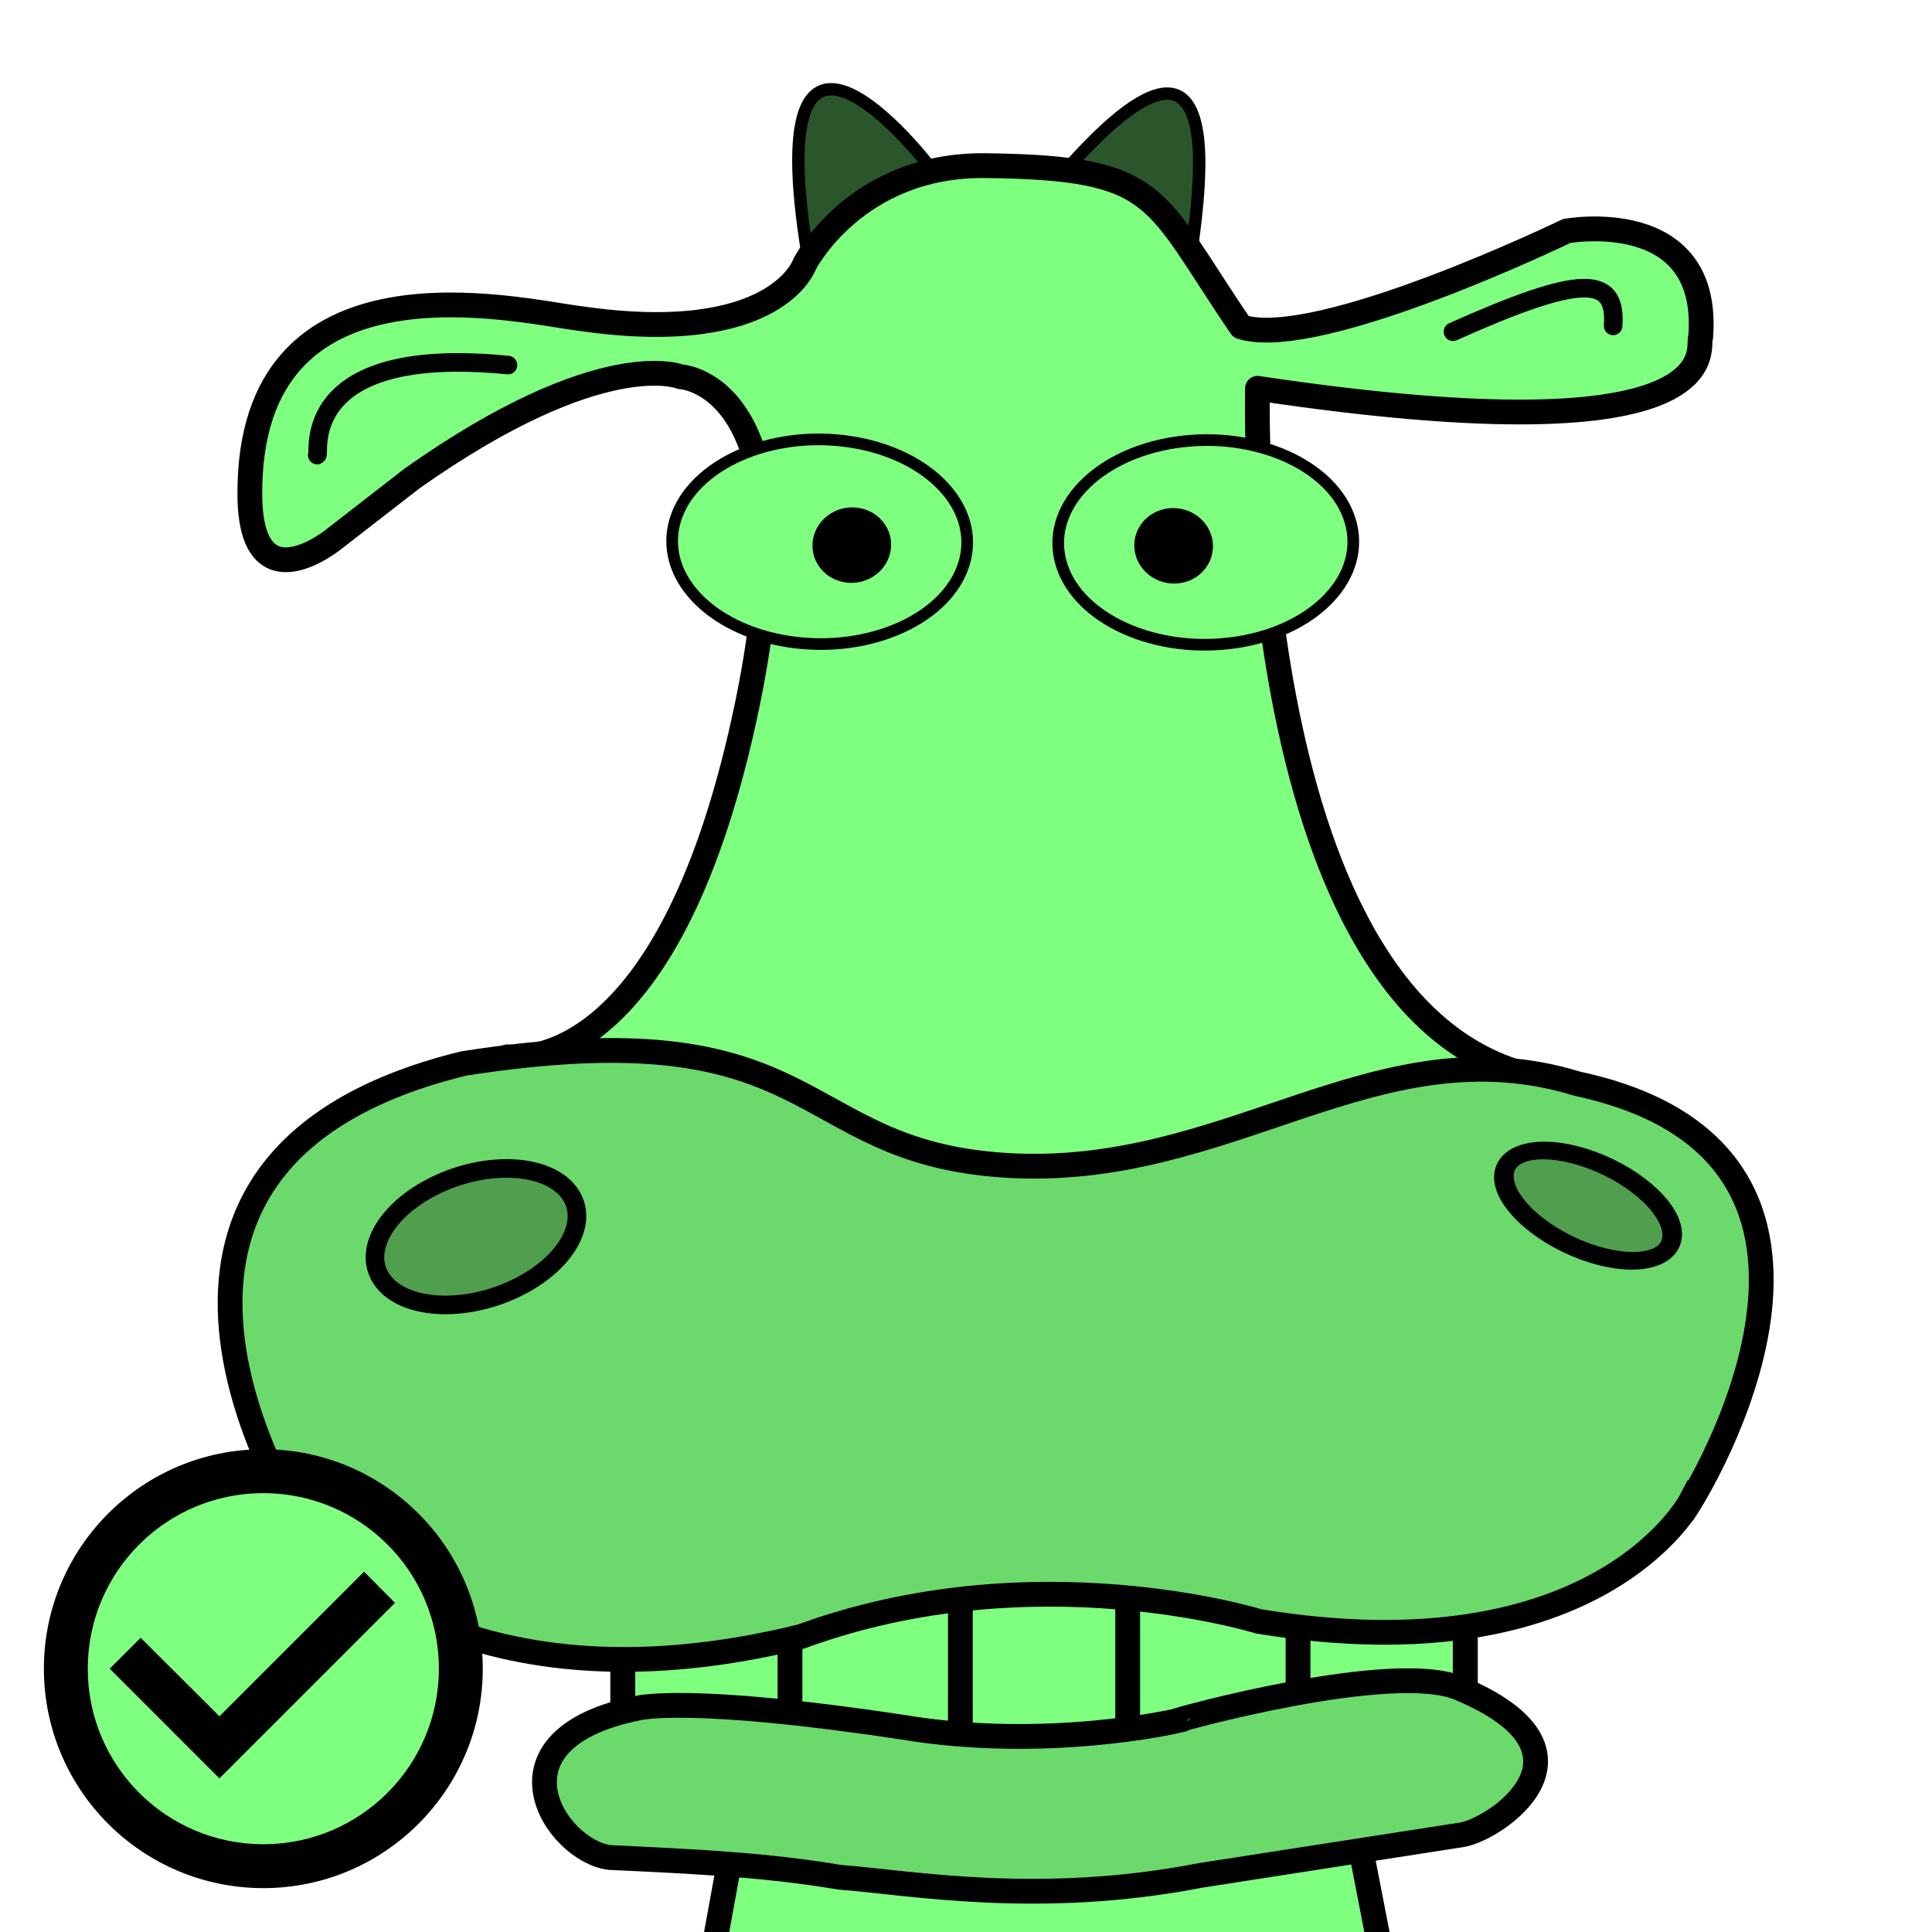
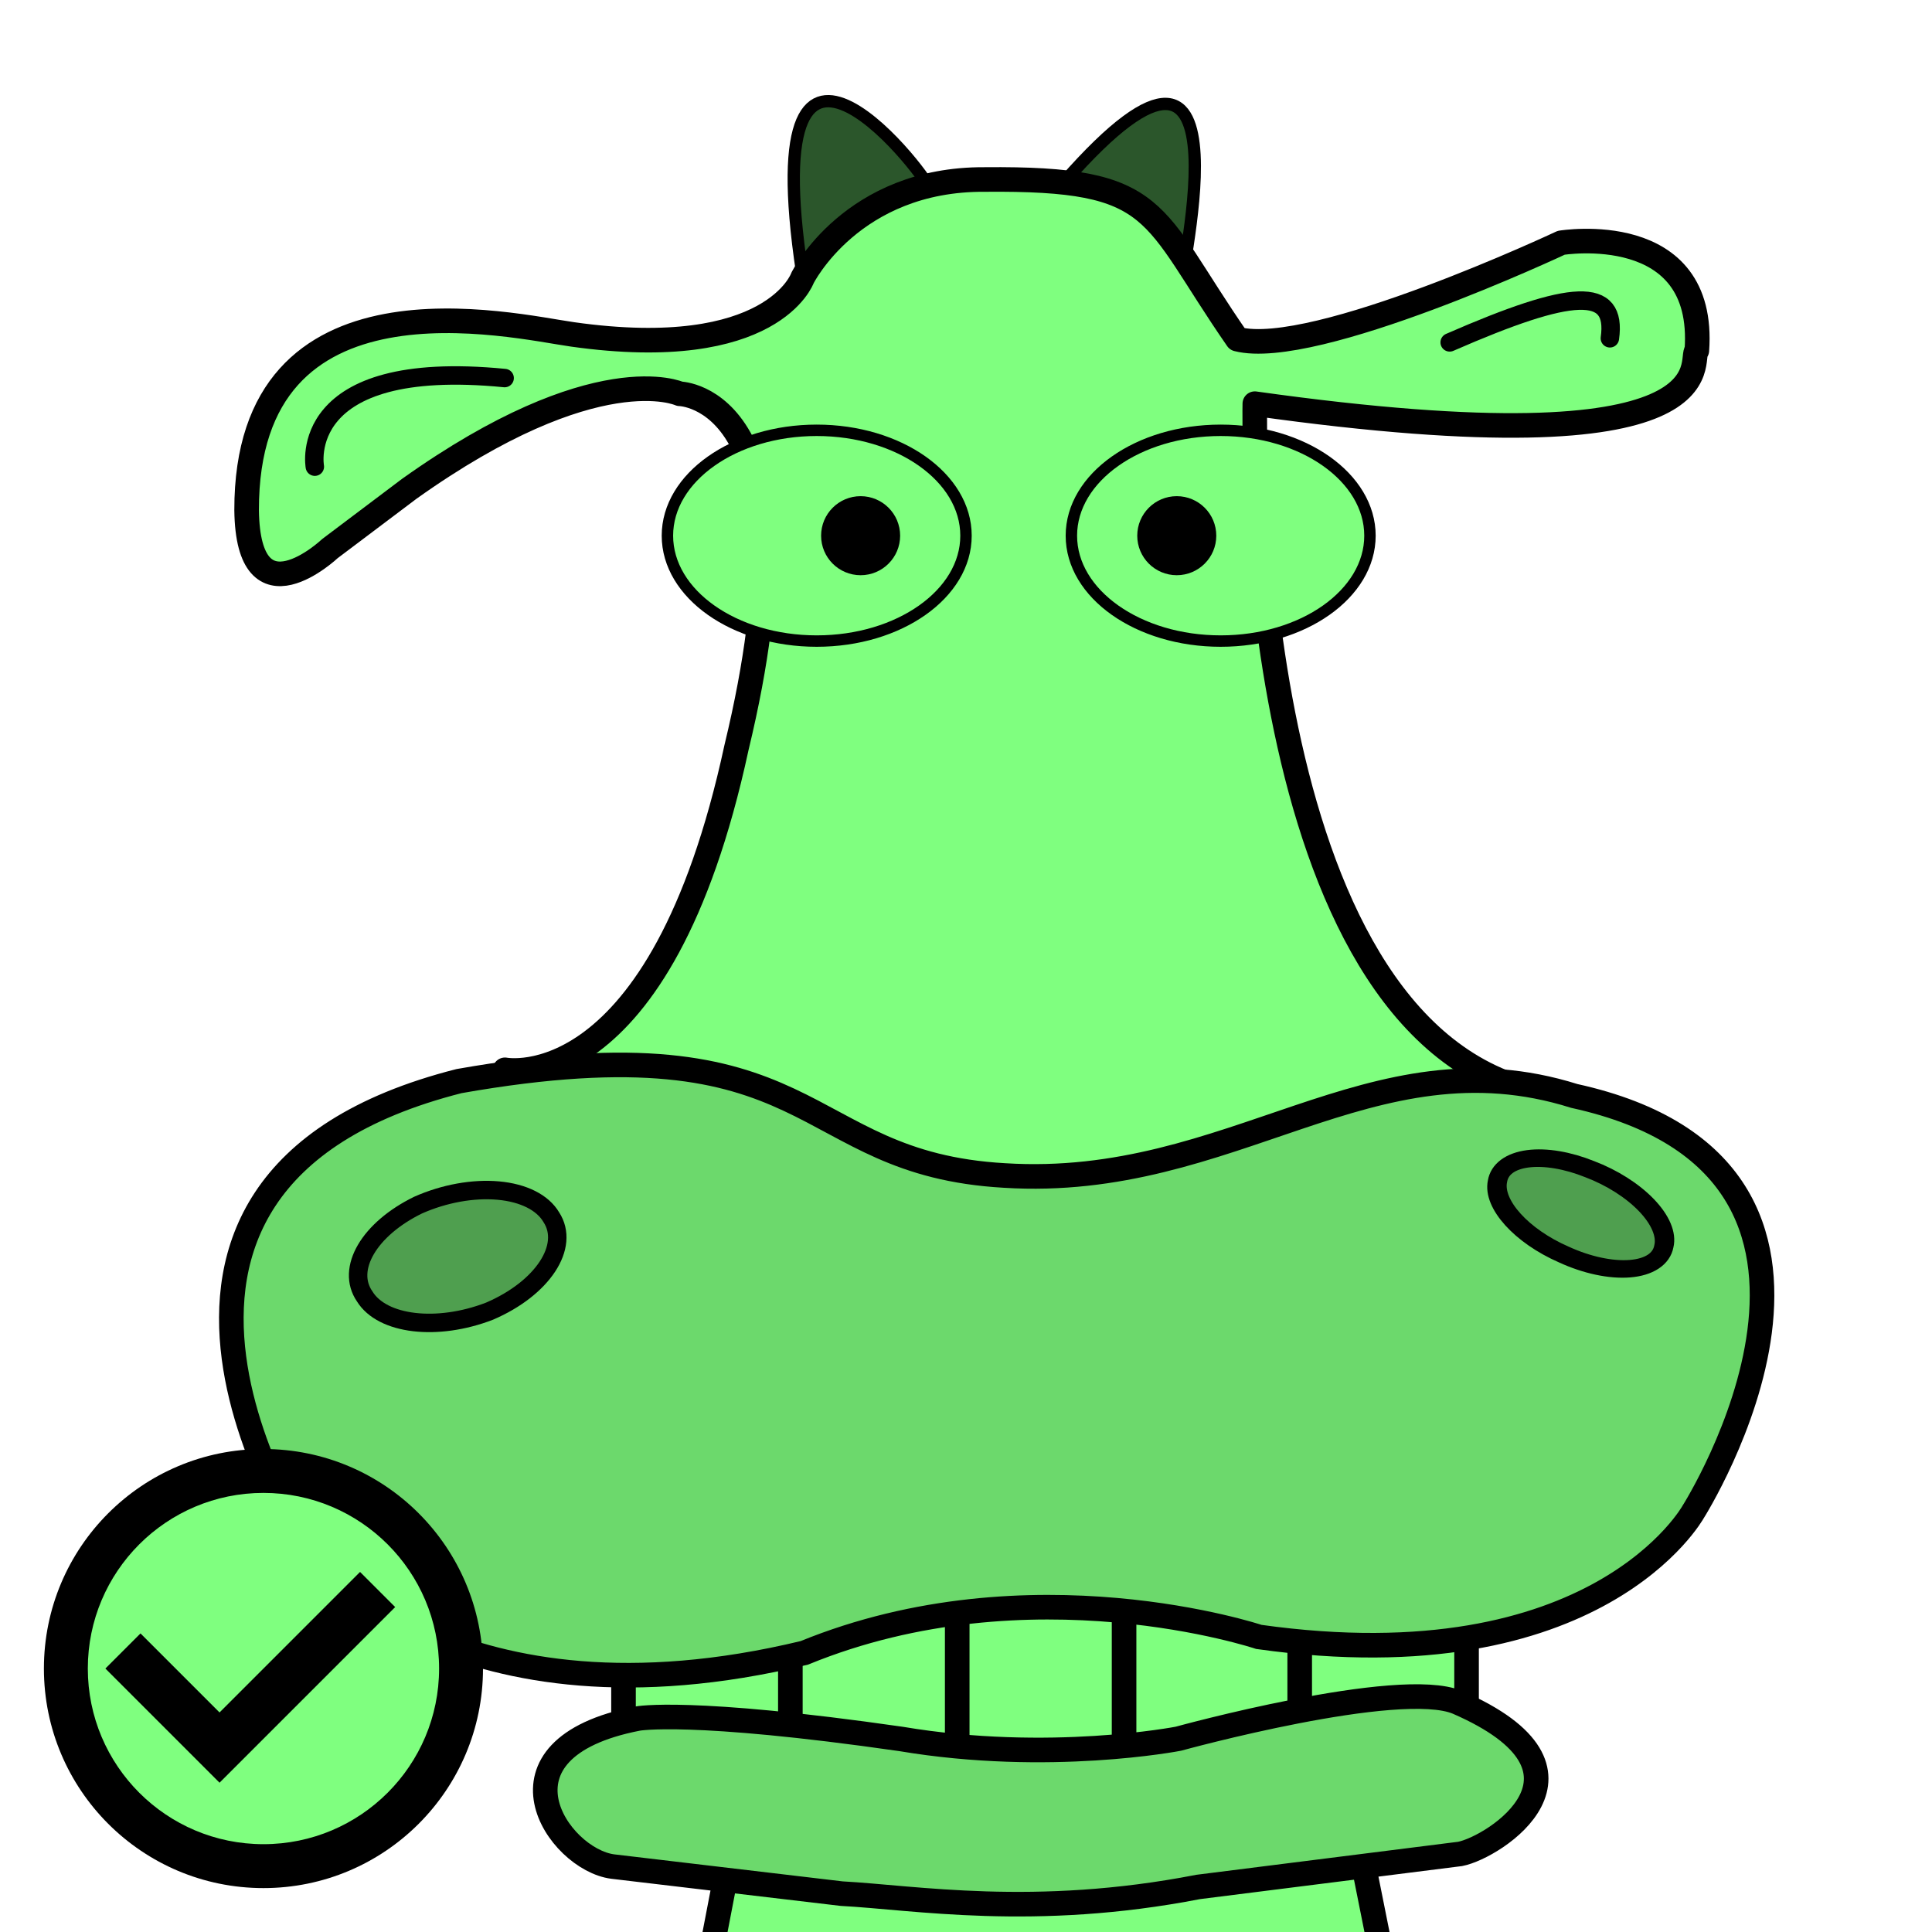
- <svg xmlns="http://www.w3.org/2000/svg" width="220mm" height="220mm" version="1.1" viewBox="0 0 220 220">
+ <svg xmlns="http://www.w3.org/2000/svg" width="220mm" height="220mm" viewBox="0 0 220 220">
  <defs>
-     <clipPath id="g">
-       <rect transform="rotate(26.627)" x="-3.5527e-15" y="77.018" width="220" height="220" stroke="#000" stroke-linecap="round" stroke-linejoin="round" stroke-width="2.822" />
+     <clipPath id="od">
+       <path stroke="#000" stroke-linecap="round" stroke-linejoin="round" stroke-width="2.8" d="m-35 69 197 98-98 197-197-98z" />
    </clipPath>
-     <clipPath id="f">
-       <rect transform="matrix(.94013 -.34082 .41756 .90865 0 0)" x="7.1054e-15" y="80.663" width="212.23" height="230.41" stroke="#000" stroke-linecap="round" stroke-linejoin="round" stroke-width="2.837" />
+     <clipPath id="oc">
+       <path stroke="#000" stroke-linecap="round" stroke-linejoin="round" stroke-width="2.8" d="M0 81h212v230H0z" transform="rotate(-20) skewX(5)" />
    </clipPath>
-     <clipPath id="n">
-       <rect transform="rotate(8.7043)" y="77.018" width="220" height="220" stroke="#000" stroke-linecap="round" stroke-linejoin="round" stroke-width="2.822" />
+     <clipPath id="ob">
+       <path stroke="#000" stroke-linecap="round" stroke-linejoin="round" stroke-width="2.8" d="m-12 76 218 33-33 218-218-33z" />
    </clipPath>
-     <clipPath id="m">
-       <rect transform="rotate(8.7043)" y="77.018" width="220" height="220" stroke="#000" stroke-linecap="round" stroke-linejoin="round" stroke-width="2.822" />
+     <clipPath id="oe">
+       <path stroke="#000" stroke-linecap="round" stroke-linejoin="round" stroke-width="2.8" d="m-12 76 218 33-33 218-218-33z" />
    </clipPath>
-     <clipPath id="a">
-       <rect y="77.018" width="220" height="220" stroke="#000" stroke-linecap="round" stroke-linejoin="round" stroke-width="2.822" />
+     <clipPath id="oa">
+       <path stroke="#000" stroke-linecap="round" stroke-linejoin="round" stroke-width="2.8" d="M0 77h220v220H0z" />
    </clipPath>
  </defs>
-   <g transform="translate(0,-77)">
-     <path transform="translate(2.1167)" d="m75.331 319.79 9.449-51.783h64.256l9.638 49.515z" clip-path="url(#a)" fill="#7fff7f" fill-rule="evenodd" stroke="#000" stroke-width="2.822" />
-     <rect x="70.917" y="256.44" width="95.938" height="23.266" fill="#7fff7f" stroke="#000" stroke-linecap="round" stroke-linejoin="round" stroke-width="2.84" />
-     <g fill="none" stroke="#000" stroke-width="2.822">
-       <path d="m89.958 255.02v26.106" />
-       <path d="m109.36 255.02v26.106" />
-       <path d="m128.41 255.02v26.106" />
-       <path d="m147.81 255.02v26.106" />
-     </g>
-     <g>
-       <g fill-rule="evenodd">
-         <path transform="matrix(.98107 -.19364 -.19364 -.98107 45.688 570.04)" d="m144.03 274.36c0 0.102 25.535 2.032 32.405-2.568 15.621-10.458 0.852-16.673-3.024-16.442l-30.026 1.222c-18.888 0.057-32.814 5.686-40.341 7.752-7.832 2.97-15.497 4.878-25.261 7.279-5.918 1.988-11.56 16.055 6.615 16.064 0.022-0.022 5.901 0.33 28.915-7.938 15.497-5.859 30.717-5.37 30.717-5.37z" clip-path="url(#a)" fill="#6cd96c" stroke="#000" stroke-width="2.822" />
-         <path transform="rotate(8.1534 111.85 205.66)" d="m79.262 113.58c-13.501-39.322 10.87-16.11 11.654-15.061z" clip-path="url(#a)" fill="#2b562b" stroke="#010000" stroke-width="1.411" />
-         <path transform="rotate(8.1534 111.85 205.66)" d="m105.59 96.43c19.087-29.26 14.805 11.605 15.891 9.289z" clip-path="url(#a)" fill="#2b562b" stroke="#000" stroke-width="1.411" />
-       </g>
-       <g stroke="#000" stroke-linecap="round">
-         <path transform="rotate(8.1534 111.85 205.66)" d="m57.145 205.1s17.626 0.724 21.101-40.169c3.474-40.892-12.562-39.289-12.562-39.289s-9.354-2.405-28.598 15.769l-7.751 8.018s-8.37 9.271-10.29-3.474c-4.251-28.221 27.17-25.119 34.344-25.257 22.693 0.047 24.455-9.755 24.455-9.755s4.131-12.117 18.843-14.032c19.895-2.589 19.166 0.731 31.371 14.053 9.071 1.512 35.152-16.064 35.152-16.064s15.875-5.292 16.82 9.827c-0.537 0.806 6.921 13.242-49.132 12.897 0 0 7.932 68.163 40.676 72.933l-58.316 44.399z" clip-path="url(#a)" fill="#7fff7f" stroke-linejoin="round" stroke-width="2.822" />
-         <path transform="rotate(-.5509 -1418.4 -3158)" d="m108.05 165.09a16.8 11.651 0 0 1-19.125-9.757 16.8 11.651 0 0 1 14.043-13.276 16.8 11.651 0 0 1 19.163 9.721 16.8 11.651 0 0 1-13.991 13.303" clip-path="url(#n)" fill="#7fff7f" stroke-width="1.327" />
-         <path transform="rotate(8.1534 111.85 205.66)" d="m124.57 140.37a3.867 3.678 0 0 1-4.402-3.08 3.867 3.678 0 0 1 3.232-4.191 3.867 3.678 0 0 1 4.411 3.069 3.867 3.678 0 0 1-3.22 4.2" clip-path="url(#a)" stroke-width="1.234" />
-       </g>
-     </g>
-     <path transform="rotate(8.1534 111.85 205.66)" d="m152.02 108.09c13.465-8.499 17.552-9.072 17.958-3.245" clip-path="url(#a)" fill="none" stroke="#000" stroke-linecap="round" stroke-width="2.117" />
-     <path transform="rotate(8.1534 111.85 205.66)" d="m46.04 127.11c-24.162 1.056-19.72 13.067-20.045 13.23" clip-path="url(#a)" fill="none" stroke="#000" stroke-linecap="round" stroke-width="2.117" />
-     <g stroke="#000">
-       <path transform="rotate(8.1534 111.85 205.66)" d="m197.72 236.02s18.976-42.496-19.511-45.169c-23.787-3.742-37.709 16.49-63.343 18.442-24.323 1.851-22.743-14.929-62.541-2.74-44.81 18.012-9.622 56.193-9.622 56.193s19.068 18.239 56.928 2.94c24.856-13.363 51.316-9.087 51.316-9.087 39.289 0.802 46.772-20.58 46.772-20.58z" clip-path="url(#a)" fill="#6cd96c" fill-rule="evenodd" stroke-width="2.822" />
-       <g stroke-linecap="round">
-         <path transform="matrix(.88932 .45729 -.55771 .83004 30.299 -13.784)" d="m255.42 139.85a10.312 4.997 0 0 1-11.739-4.184 10.312 4.997 0 0 1 8.62-5.694 10.312 4.997 0 0 1 11.762 4.169 10.312 4.997 0 0 1-8.588 5.705" clip-path="url(#f)" fill="#4f9f4f" stroke-width="2.124" />
-         <path transform="rotate(-18.474 -27.229 -100.05)" d="m-48.942 234.33a11.884 7.167 0 0 1-13.529-6.002 11.884 7.167 0 0 1 9.934-8.167 11.884 7.167 0 0 1 13.556 5.98 11.884 7.167 0 0 1-9.897 8.183" clip-path="url(#g)" fill="#4f9f4f" stroke-width="2.117" />
-         <path transform="matrix(-.99995 -.0096149 -.0096149 .99995 200.34 -13.861)" d="m108.05 165.09a16.8 11.651 0 0 1-19.125-9.757 16.8 11.651 0 0 1 14.043-13.276 16.8 11.651 0 0 1 19.163 9.721 16.8 11.651 0 0 1-13.991 13.303" clip-path="url(#m)" fill="#7fff7f" stroke-width="1.327" />
-         <path transform="matrix(-.98989 .14182 .14182 .98989 200.34 -13.861)" d="m124.57 140.37a3.867 3.678 0 0 1-4.402-3.08 3.867 3.678 0 0 1 3.232-4.191 3.867 3.678 0 0 1 4.411 3.069 3.867 3.678 0 0 1-3.22 4.2" clip-path="url(#a)" stroke-width="1.234" />
-       </g>
+   <path fill="#7fff7f" fill-rule="evenodd" stroke="#000" stroke-width="2.8" d="m75 320 10-52h64l10 50z" clip-path="url(#oa)" transform="translate(2 -77)" />
+   <path fill="#7fff7f" stroke="#000" stroke-linecap="round" stroke-linejoin="round" stroke-width="2.8" d="M71 179h96v23H71z" />
+   <path fill="none" stroke="#000" stroke-width="2.8" d="M90 178v26m19-26v26m19-26v26m20-26v26" />
+   <g fill-rule="evenodd">
+     <path fill="#6cd96c" stroke="#000" stroke-width="2.8" d="M144 274s26 2 32-2c16-11 1-17-3-17l-30 2c-19 0-32 5-40 7l-25 8c-6 2-12 16 6 16 0 0 6 0 29-8 16-6 31-6 31-6z" clip-path="url(#oa)" transform="scale(1 -1) rotate(11 2590 -13)" />
+     <path fill="#2b562b" stroke="#010000" stroke-width="1.4" d="M79 114C66 74 90 97 91 99z" clip-path="url(#oa)" transform="rotate(8 652 167)" />
+     <path fill="#2b562b" stroke="#000" stroke-width="1.4" d="M106 96c19-29 14 12 15 10z" clip-path="url(#oa)" transform="rotate(8 652 167)" />
+   </g>
+   <g stroke="#000" stroke-linecap="round">
+     <path fill="#7fff7f" stroke-linejoin="round" stroke-width="2.8" d="M57 205s18 1 21-40c4-41-12-39-12-39s-10-3-29 15l-8 8s-8 10-10-3c-4-28 27-25 34-25 23 0 25-10 25-10s4-12 19-14c20-3 19 1 31 14 9 1 35-16 35-16s16-5 17 10c-1 1 7 13-49 13 0 0 8 68 41 73l-59 44z" clip-path="url(#oa)" transform="rotate(8 652 167)" />
+     <path fill="#7fff7f" stroke-width="1.3" d="M108 165a17 12 0 0 1-19-10 17 12 0 0 1 14-13 17 12 0 0 1 19 10 17 12 0 0 1-14 13" clip-path="url(#ob)" transform="rotate(-1 -9427 -3196)" />
+   </g>
+   <path fill="none" stroke="#000" stroke-linecap="round" stroke-width="2.1" d="M152 108c13-8 18-9 18-3M46 127c-24 1-20 13-20 13" clip-path="url(#oa)" transform="rotate(8 652 167)" />
+   <g stroke="#000">
+     <path fill="#6cd96c" fill-rule="evenodd" stroke-width="2.8" d="M198 236s19-42-20-45c-24-4-37 16-63 18-24 2-23-15-63-2-44 18-9 56-9 56s19 18 57 3c24-14 51-9 51-9 39 0 47-21 47-21z" clip-path="url(#oa)" transform="rotate(8 652 167)" />
+     <g stroke-linecap="round">
+       <path fill="#4f9f4f" stroke-width="2.1" d="M255 140a10 5 0 0 1-11-4 10 5 0 0 1 8-6 10 5 0 0 1 12 4 10 5 0 0 1-9 6" clip-path="url(#oc)" transform="rotate(27 202 17) skewX(-7)" />
+       <path fill="#4f9f4f" stroke-width="2.1" d="M-49 234a12 7 0 0 1-13-6 12 7 0 0 1 9-8 12 7 0 0 1 14 6 12 7 0 0 1-10 8" clip-path="url(#od)" transform="rotate(-18 -264 -139)" />
+       <ellipse fill="#7fff7f" stroke-width="1.3" cx="93" cy="61" rx="17" ry="12" />
+       <circle stroke="#000" cx="98" cy="61" r="4" />
+       <ellipse fill="#7fff7f" stroke-width="1.3" cx="139" cy="61" rx="17" ry="12" />
+       <circle stroke="#000" cx="134" cy="61" r="4" />
    </g>
  </g>
-   <g>
-     <path d="m33.413 211.62a22.188 22.188 0 0 1-25.259-18.582 22.188 22.188 0 0 1 18.547-25.284 22.188 22.188 0 0 1 25.31 18.513 22.188 22.188 0 0 1-18.478 25.335" fill="#7fff7f" />
-     <g transform="matrix(2.4988 0 0 2.4988 0 160.03)">
-       <path d="m0 0h24v24h-24zh24v24h-24z" fill="none" />
-       <path d="m16.59 7.58-6.59 6.59-3.59-3.58-1.41 1.41 5 5 8-8zm-4.59-5.58c-5.52 0-10 4.48-10 10s4.48 10 10 10 10-4.48 10-10-4.48-10-10-10zm0 18c-4.42 0-8-3.58-8-8s3.58-8 8-8 8 3.58 8 8-3.58 8-8 8z" />
-     </g>
-   </g>
+   <path fill="#7fff7f" d="M33 212a22 22 0 0 1-25-19 22 22 0 0 1 19-25 22 22 0 0 1 25 18 22 22 0 0 1-18 26" />
+   <path fill="none" d="M0 160h60v60H0zh60v60H0z" />
+   <path d="m41 179-16 16-9-9-4 4 13 13 20-20zm-11-14a25 25 0 1 0 0 50 25 25 0 0 0 0-50zm0 45a20 20 0 1 1 0-40 20 20 0 0 1 0 40z" />
</svg>
